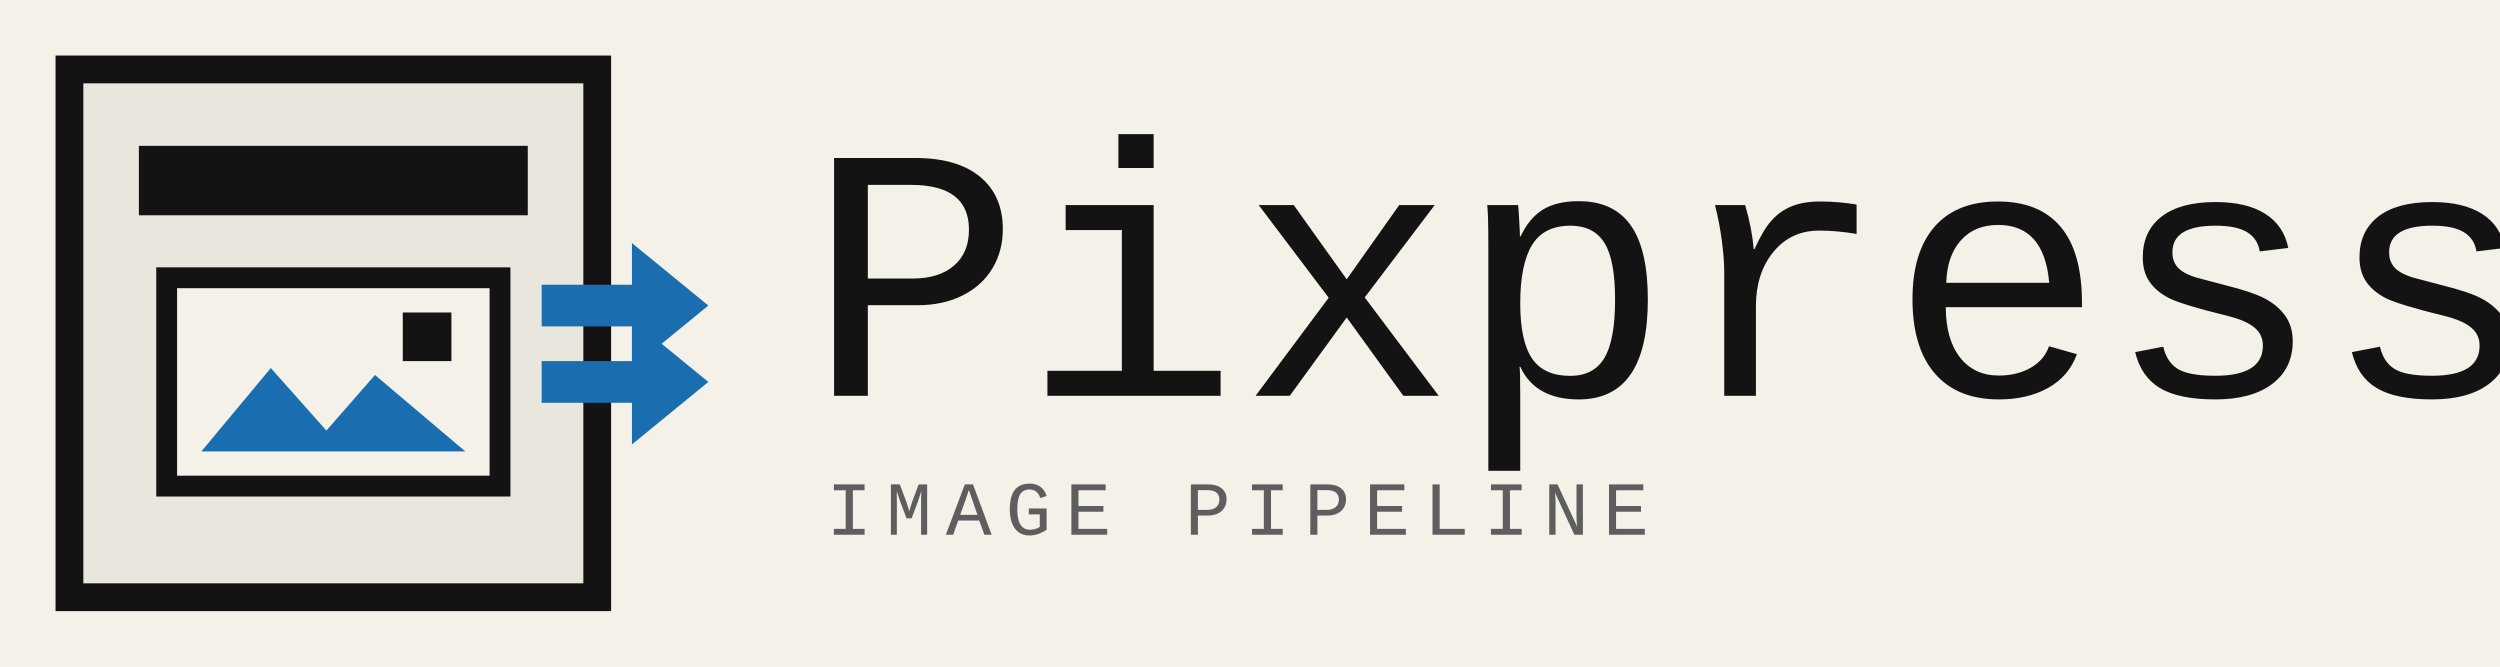
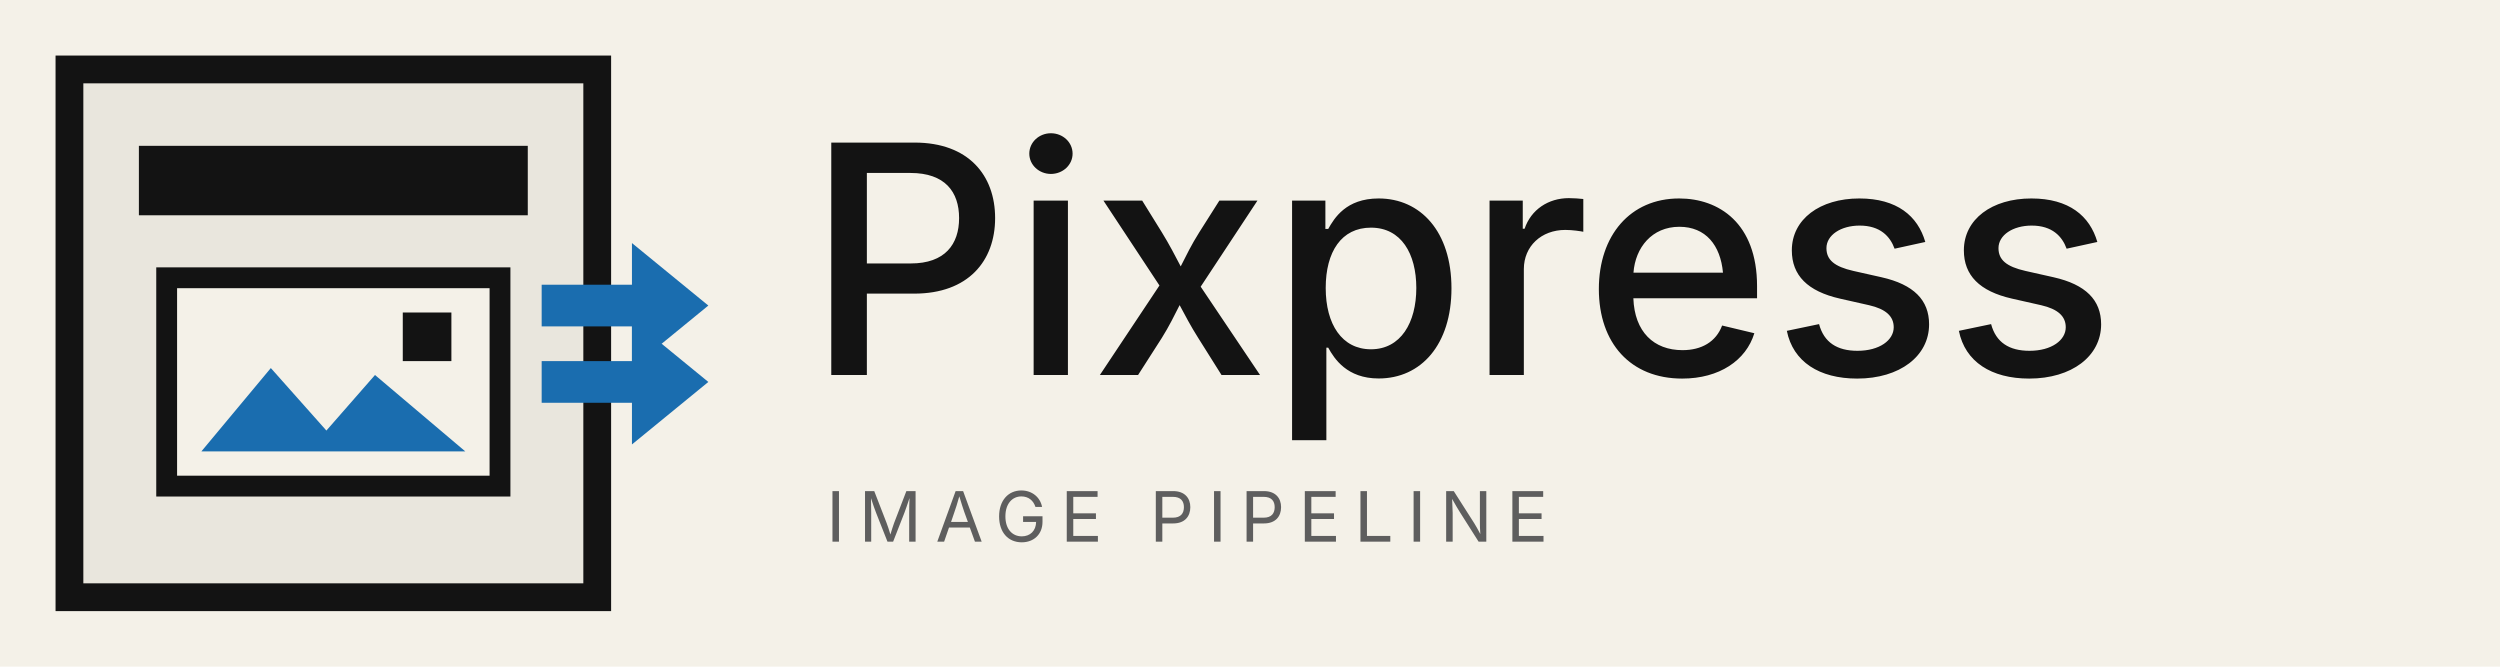
<svg xmlns="http://www.w3.org/2000/svg" width="360" height="96" viewBox="0 0 360 96" fill="none" role="img" aria-labelledby="title desc">
  <rect width="360" height="96" fill="#F4F1E8" />
  <rect x="10" y="10" width="76" height="76" fill="#E9E6DD" stroke="#131313" stroke-width="4" />
  <rect x="20" y="21" width="56" height="10" fill="#131313" />
  <rect x="24" y="40" width="48" height="30" fill="#F4F1E8" stroke="#131313" stroke-width="3" />
  <path d="M29 65L39 53L47 62L54 54L67 65H29Z" fill="#1A6DAF" />
  <rect x="58" y="45" width="7" height="7" fill="#131313" />
  <path d="M78 41H94V47H78V41Z" fill="#1A6DAF" />
  <path d="M78 52H94V58H78V52Z" fill="#1A6DAF" />
  <path d="M91 35L102 44L91 53V35Z" fill="#1A6DAF" />
  <path d="M91 46L102 55L91 64V46Z" fill="#1A6DAF" />
-   <text x="116" y="57" fill="#131313" font-family="VT323, 'Courier New', monospace" font-size="52">Pixpress</text>
-   <text x="119" y="77" fill="#5E5E5E" font-family="IBM Plex Mono, 'Courier New', monospace" font-size="11" letter-spacing="2">IMAGE PIPELINE</text>
+   <text x="116" y="54" fill="#131313" font-family="Inter, Arial, sans-serif" font-size="46" font-weight="520">Pixpress</text>
+   <text x="119" y="78" fill="#5E5E5E" font-family="Inter, Arial, sans-serif" font-size="10" letter-spacing="2">IMAGE PIPELINE</text>
</svg>
